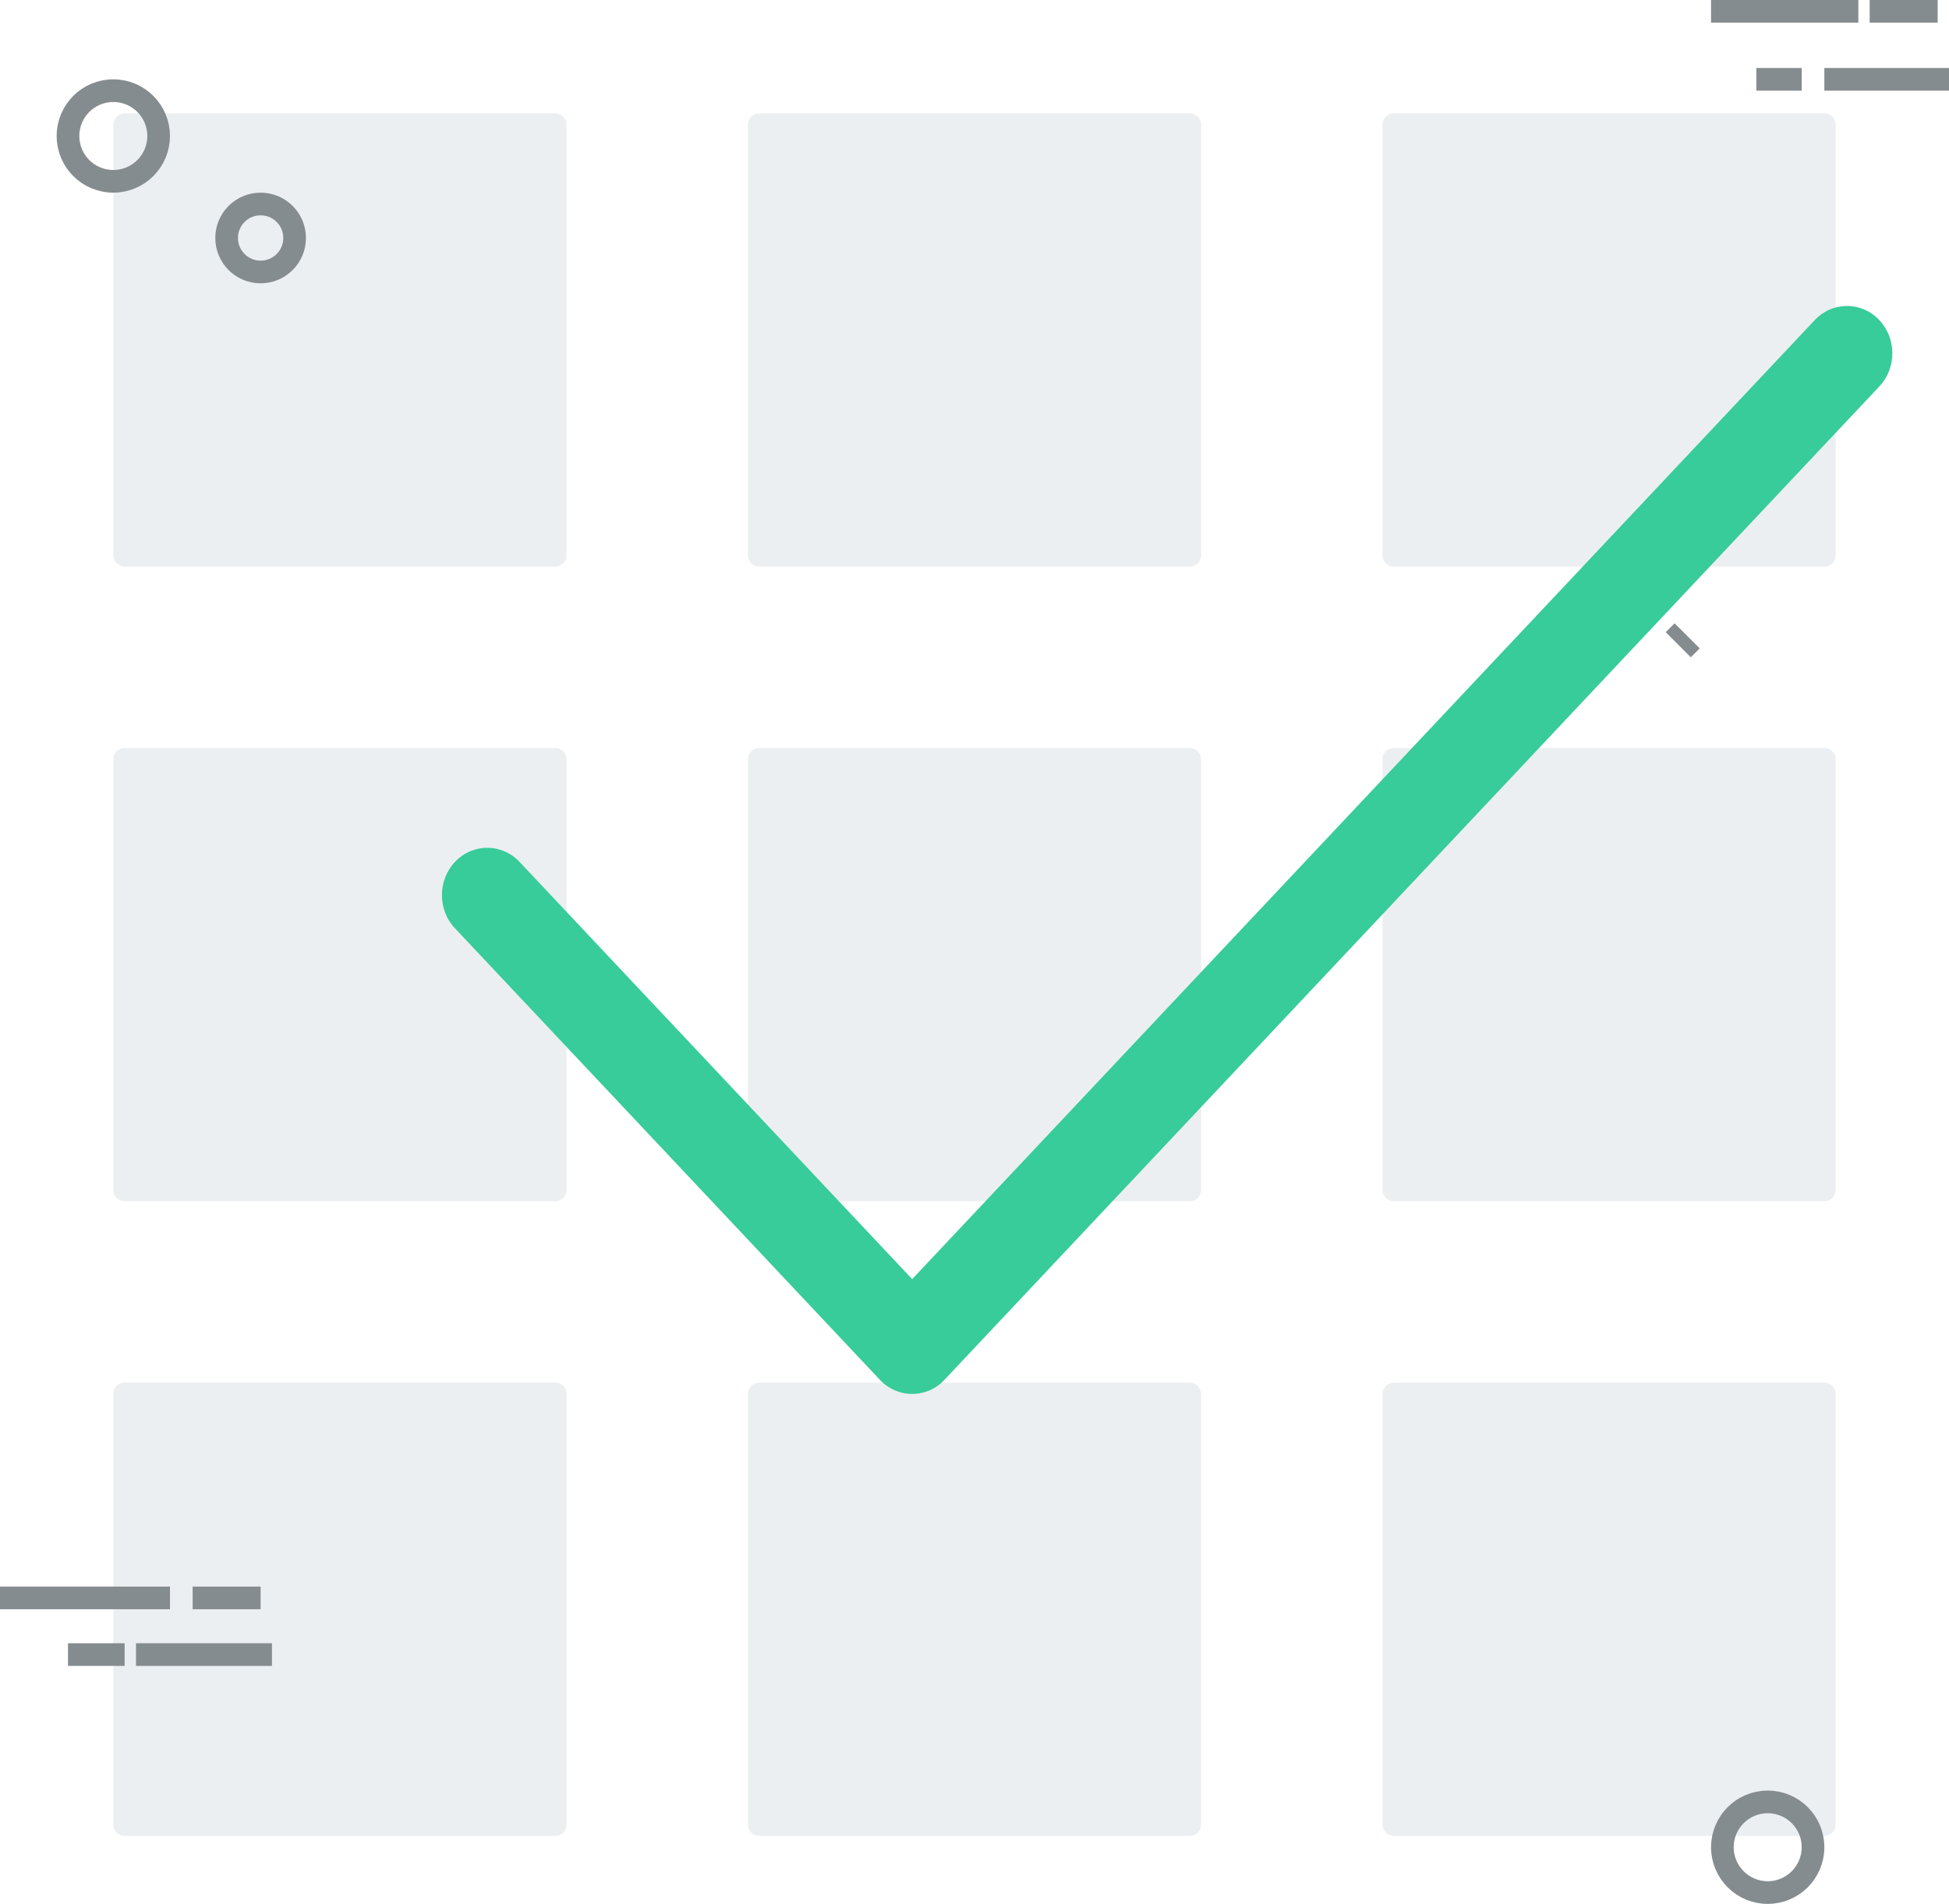
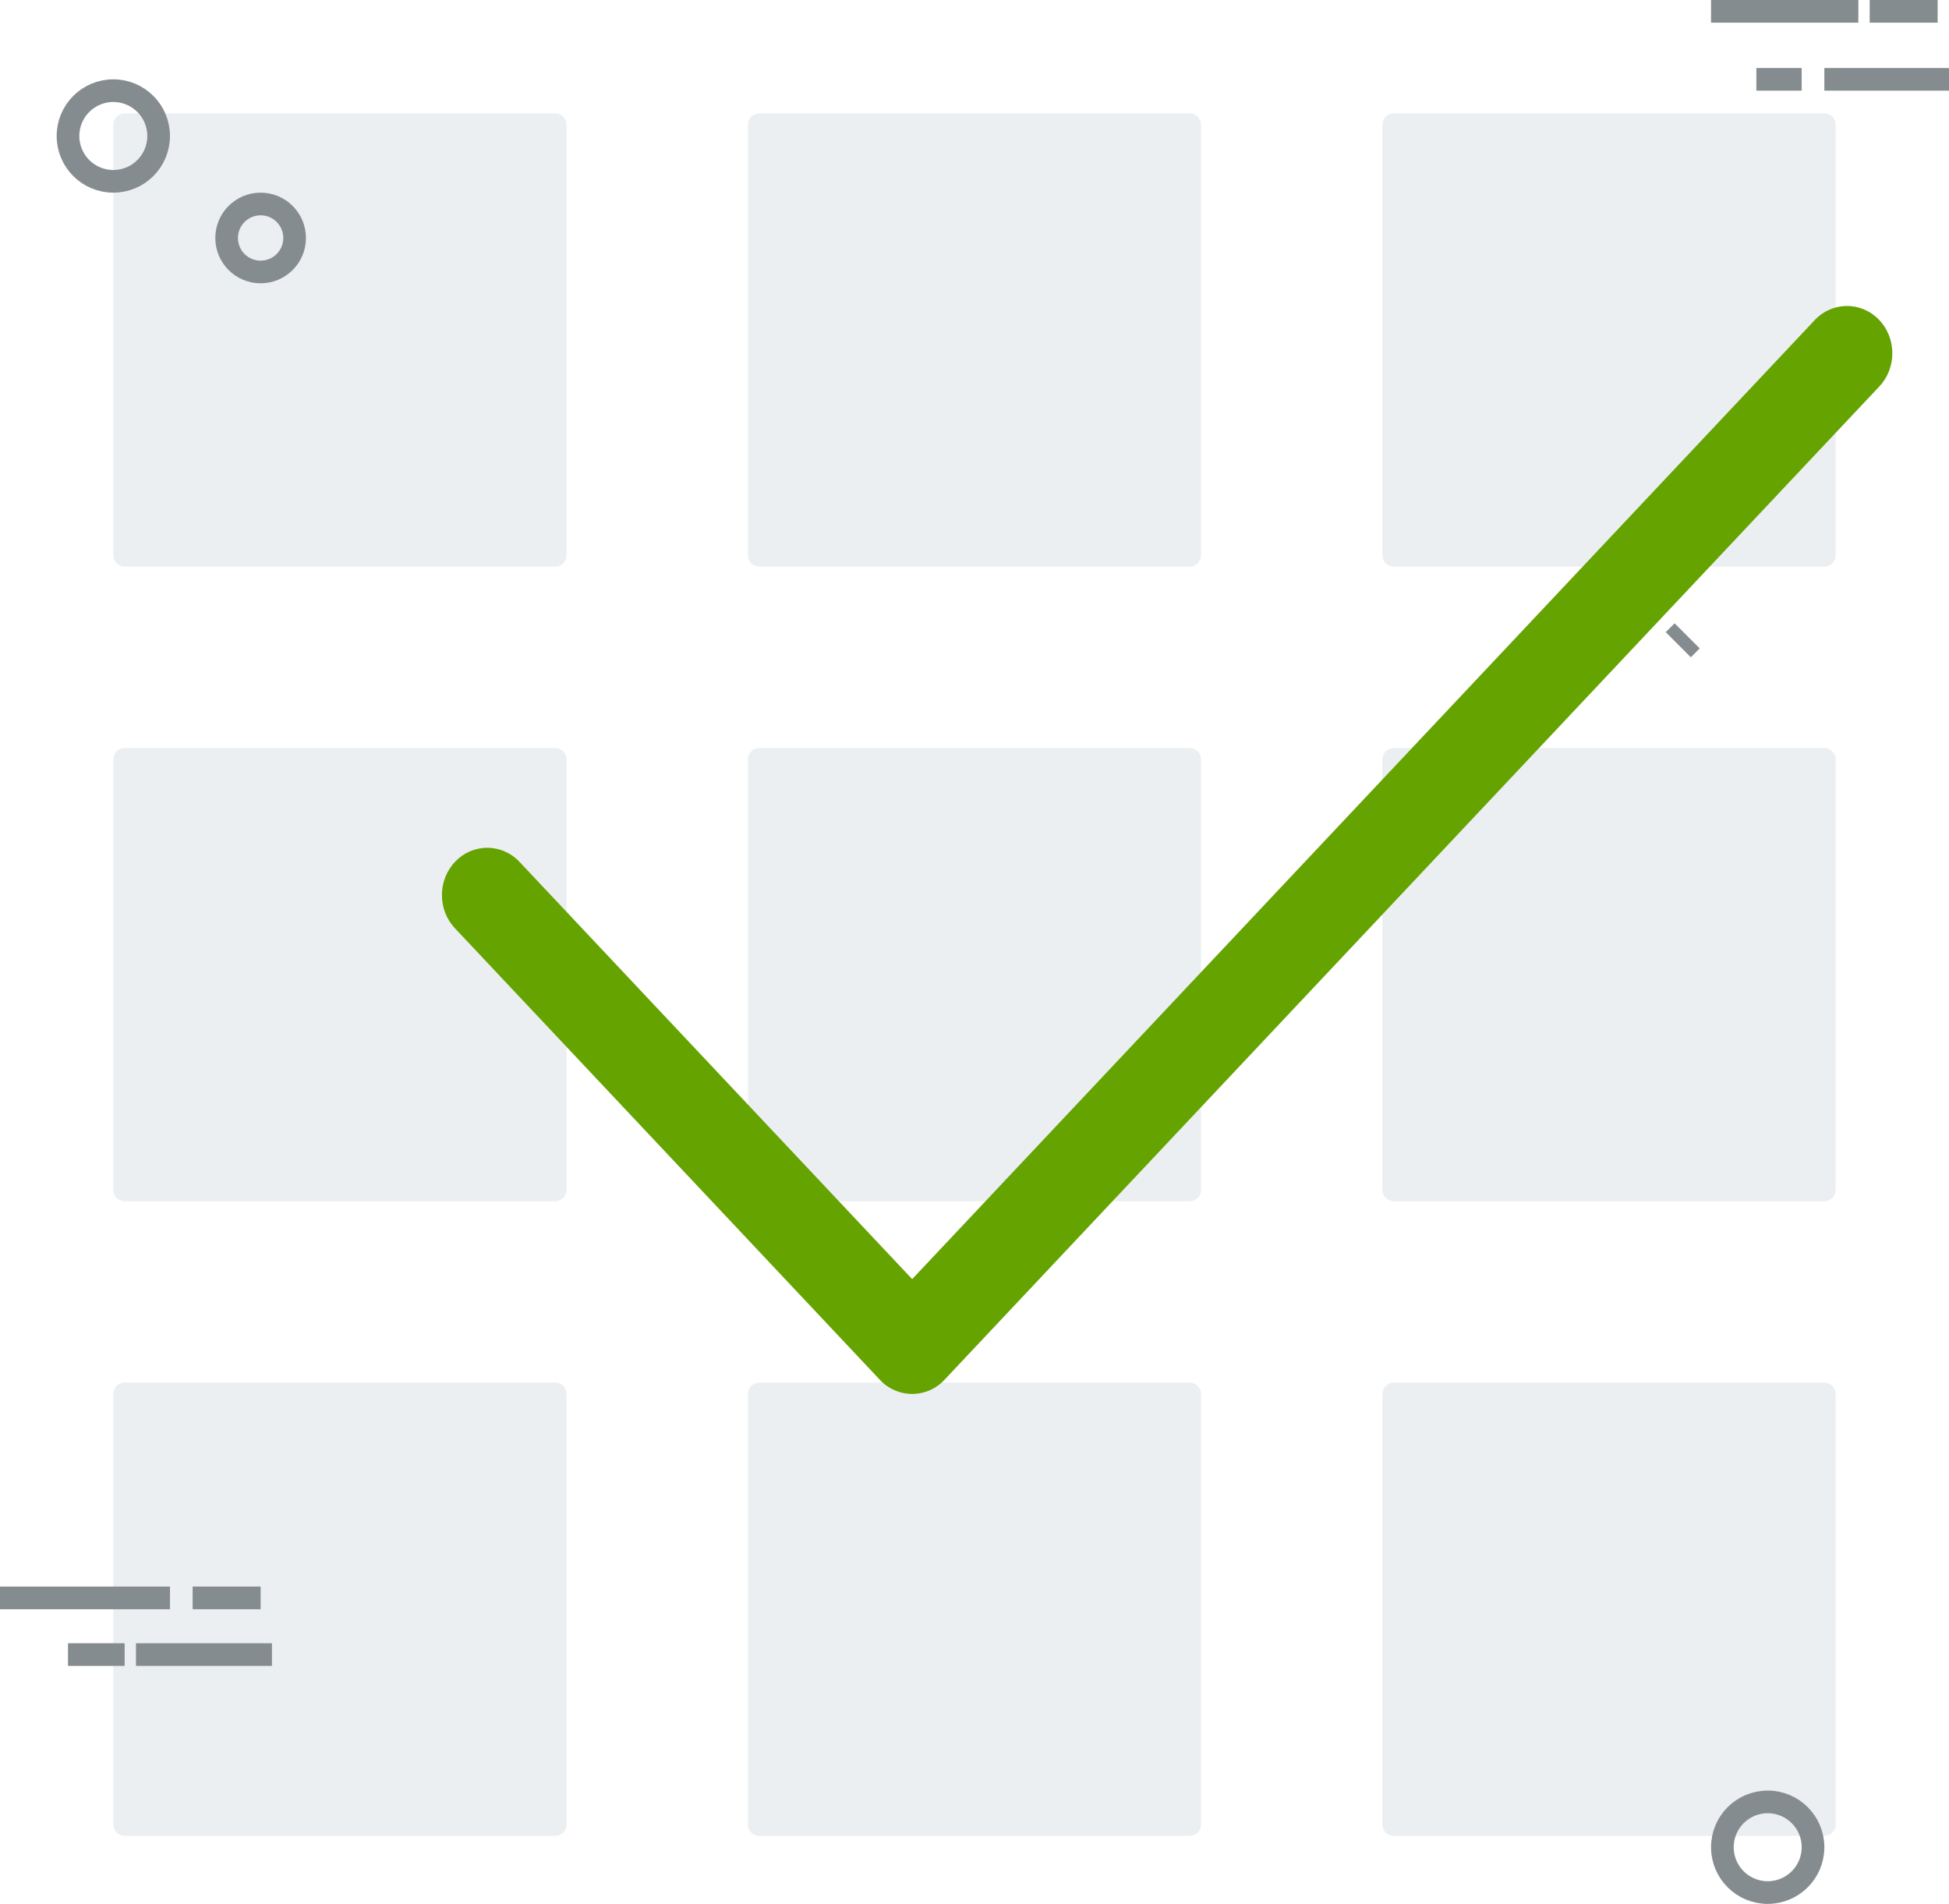
<svg xmlns="http://www.w3.org/2000/svg" width="172" height="168" viewBox="0 0 172 168">
  <g fill="none" fill-rule="evenodd">
    <path fill="#E0E5E8" d="M11 66h38a1 1 0 0 1 1 1v38a1 1 0 0 1-1 1H11a1 1 0 0 1-1-1V67a1 1 0 0 1 1-1zm0-56h38a1 1 0 0 1 1 1v38a1 1 0 0 1-1 1H11a1 1 0 0 1-1-1V11a1 1 0 0 1 1-1zm56 0h38a1 1 0 0 1 1 1v38a1 1 0 0 1-1 1H67a1 1 0 0 1-1-1V11a1 1 0 0 1 1-1zm0 56h38a1 1 0 0 1 1 1v38a1 1 0 0 1-1 1H67a1 1 0 0 1-1-1V67a1 1 0 0 1 1-1zm56-56h38a1 1 0 0 1 1 1v38a1 1 0 0 1-1 1h-38a1 1 0 0 1-1-1V11a1 1 0 0 1 1-1zm0 56h38a1 1 0 0 1 1 1v38a1 1 0 0 1-1 1h-38a1 1 0 0 1-1-1V67a1 1 0 0 1 1-1zM11 122h38a1 1 0 0 1 1 1v38a1 1 0 0 1-1 1H11a1 1 0 0 1-1-1v-38a1 1 0 0 1 1-1zm56 0h38a1 1 0 0 1 1 1v38a1 1 0 0 1-1 1H67a1 1 0 0 1-1-1v-38a1 1 0 0 1 1-1zm56 0h38a1 1 0 0 1 1 1v38a1 1 0 0 1-1 1h-38a1 1 0 0 1-1-1v-38a1 1 0 0 1 1-1z" opacity=".6" />
    <g>
      <path fill="#858C8F" d="M147.784 53l-.784-.784L149.216 50l.784.784L147.784 53zm-3.568 0L142 50.784l.784-.784L145 52.216l-.784.784zm3.568 2L150 57.216l-.784.784L147 55.784l.784-.784zm-3.568 0l.784.784L142.784 58l-.784-.784L144.216 55z" />
      <circle cx="156" cy="163" r="4" stroke="#858C8F" stroke-width="2" />
      <circle cx="10" cy="12" r="4" stroke="#858C8F" stroke-width="2" />
      <circle cx="23" cy="21" r="3" stroke="#858C8F" stroke-width="2" />
      <path fill="#858C8F" d="M0 142v-2h15v2H0zm12 5v-2h12v2H12zm5-5v-2h6v2h-6zm-11 5v-2h5v2H6zM151 2V0h13v2h-13zm10 6V6h11v2h-11zm4-6V0h6v2h-6zm-10 6V6h4v2h-4z" />
    </g>
-     <path fill="#37CC9A" fill-rule="nonzero" d="M80.5 112.87l79.646-84.62a3.883 3.883 0 0 1 5.657-.054c1.576 1.615 1.599 4.258.05 5.903l-82.5 87.652a3.884 3.884 0 0 1-5.707 0l-37.5-39.842c-1.548-1.645-1.525-4.287.051-5.903a3.883 3.883 0 0 1 5.657.053L80.5 112.87z" />
+     <path fill="#65a300" fill-rule="nonzero" d="M80.5 112.87l79.646-84.62a3.883 3.883 0 0 1 5.657-.054c1.576 1.615 1.599 4.258.05 5.903l-82.5 87.652a3.884 3.884 0 0 1-5.707 0l-37.5-39.842c-1.548-1.645-1.525-4.287.051-5.903a3.883 3.883 0 0 1 5.657.053L80.5 112.87z" />
  </g>
</svg>
